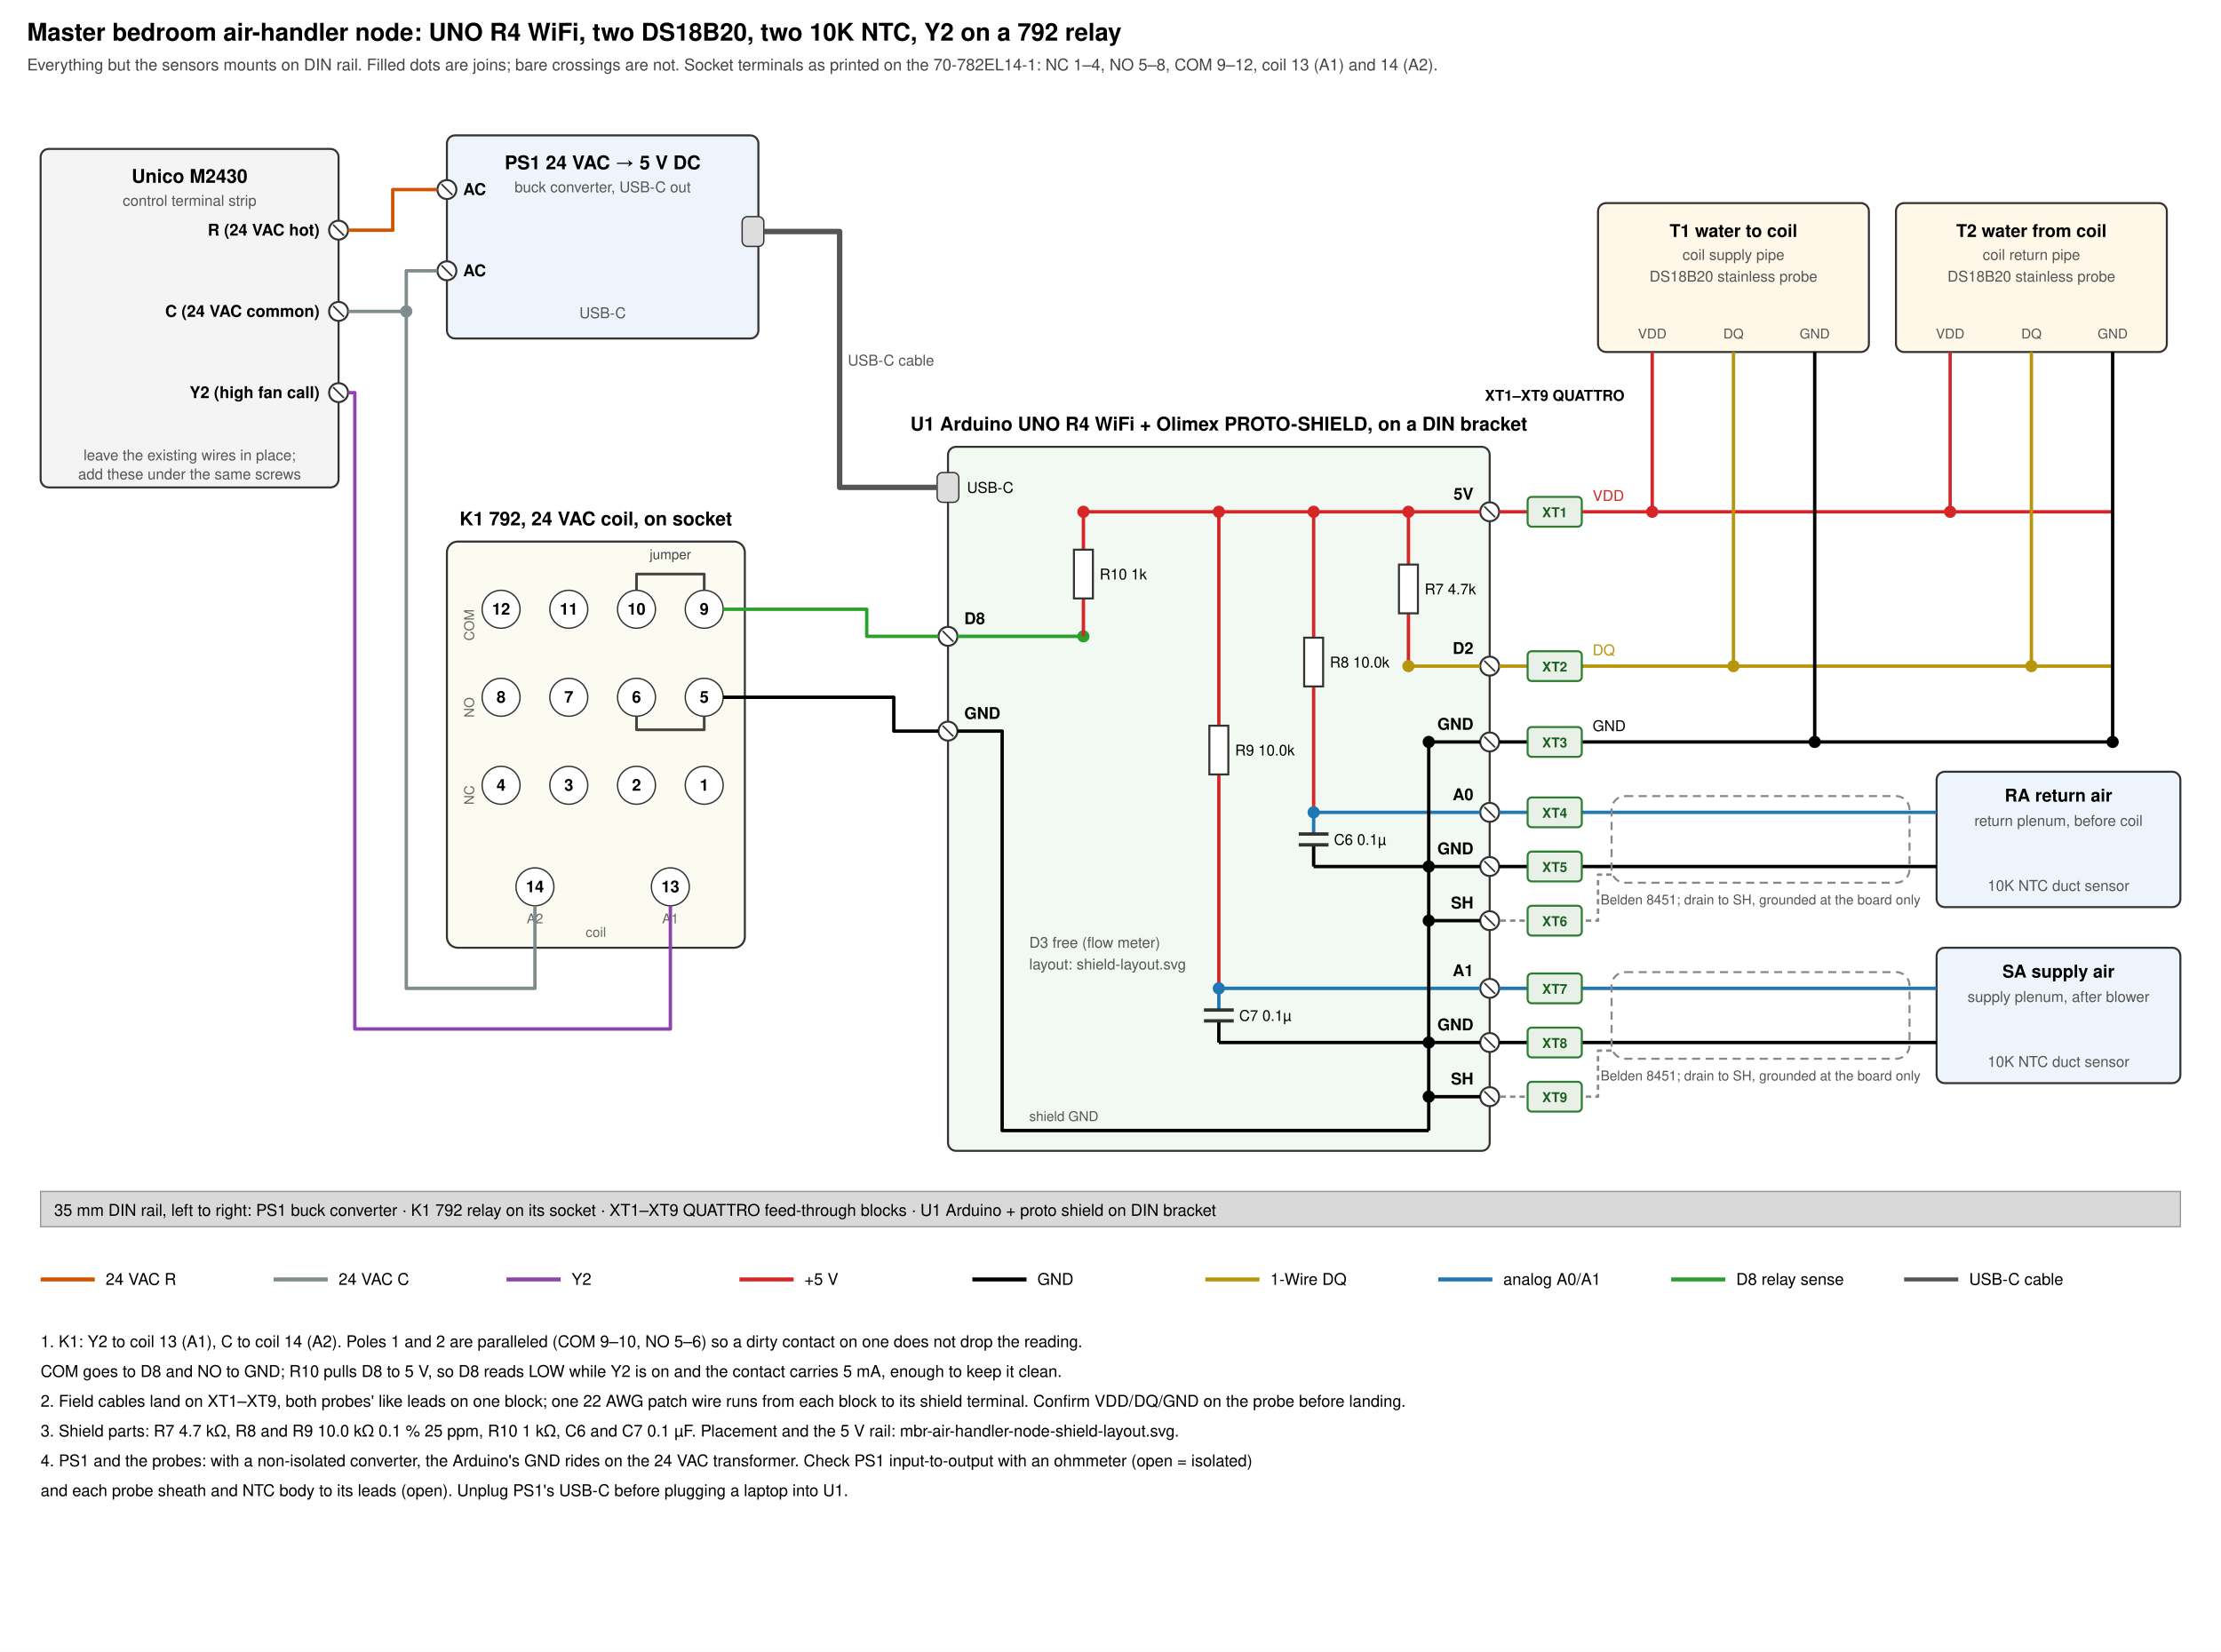
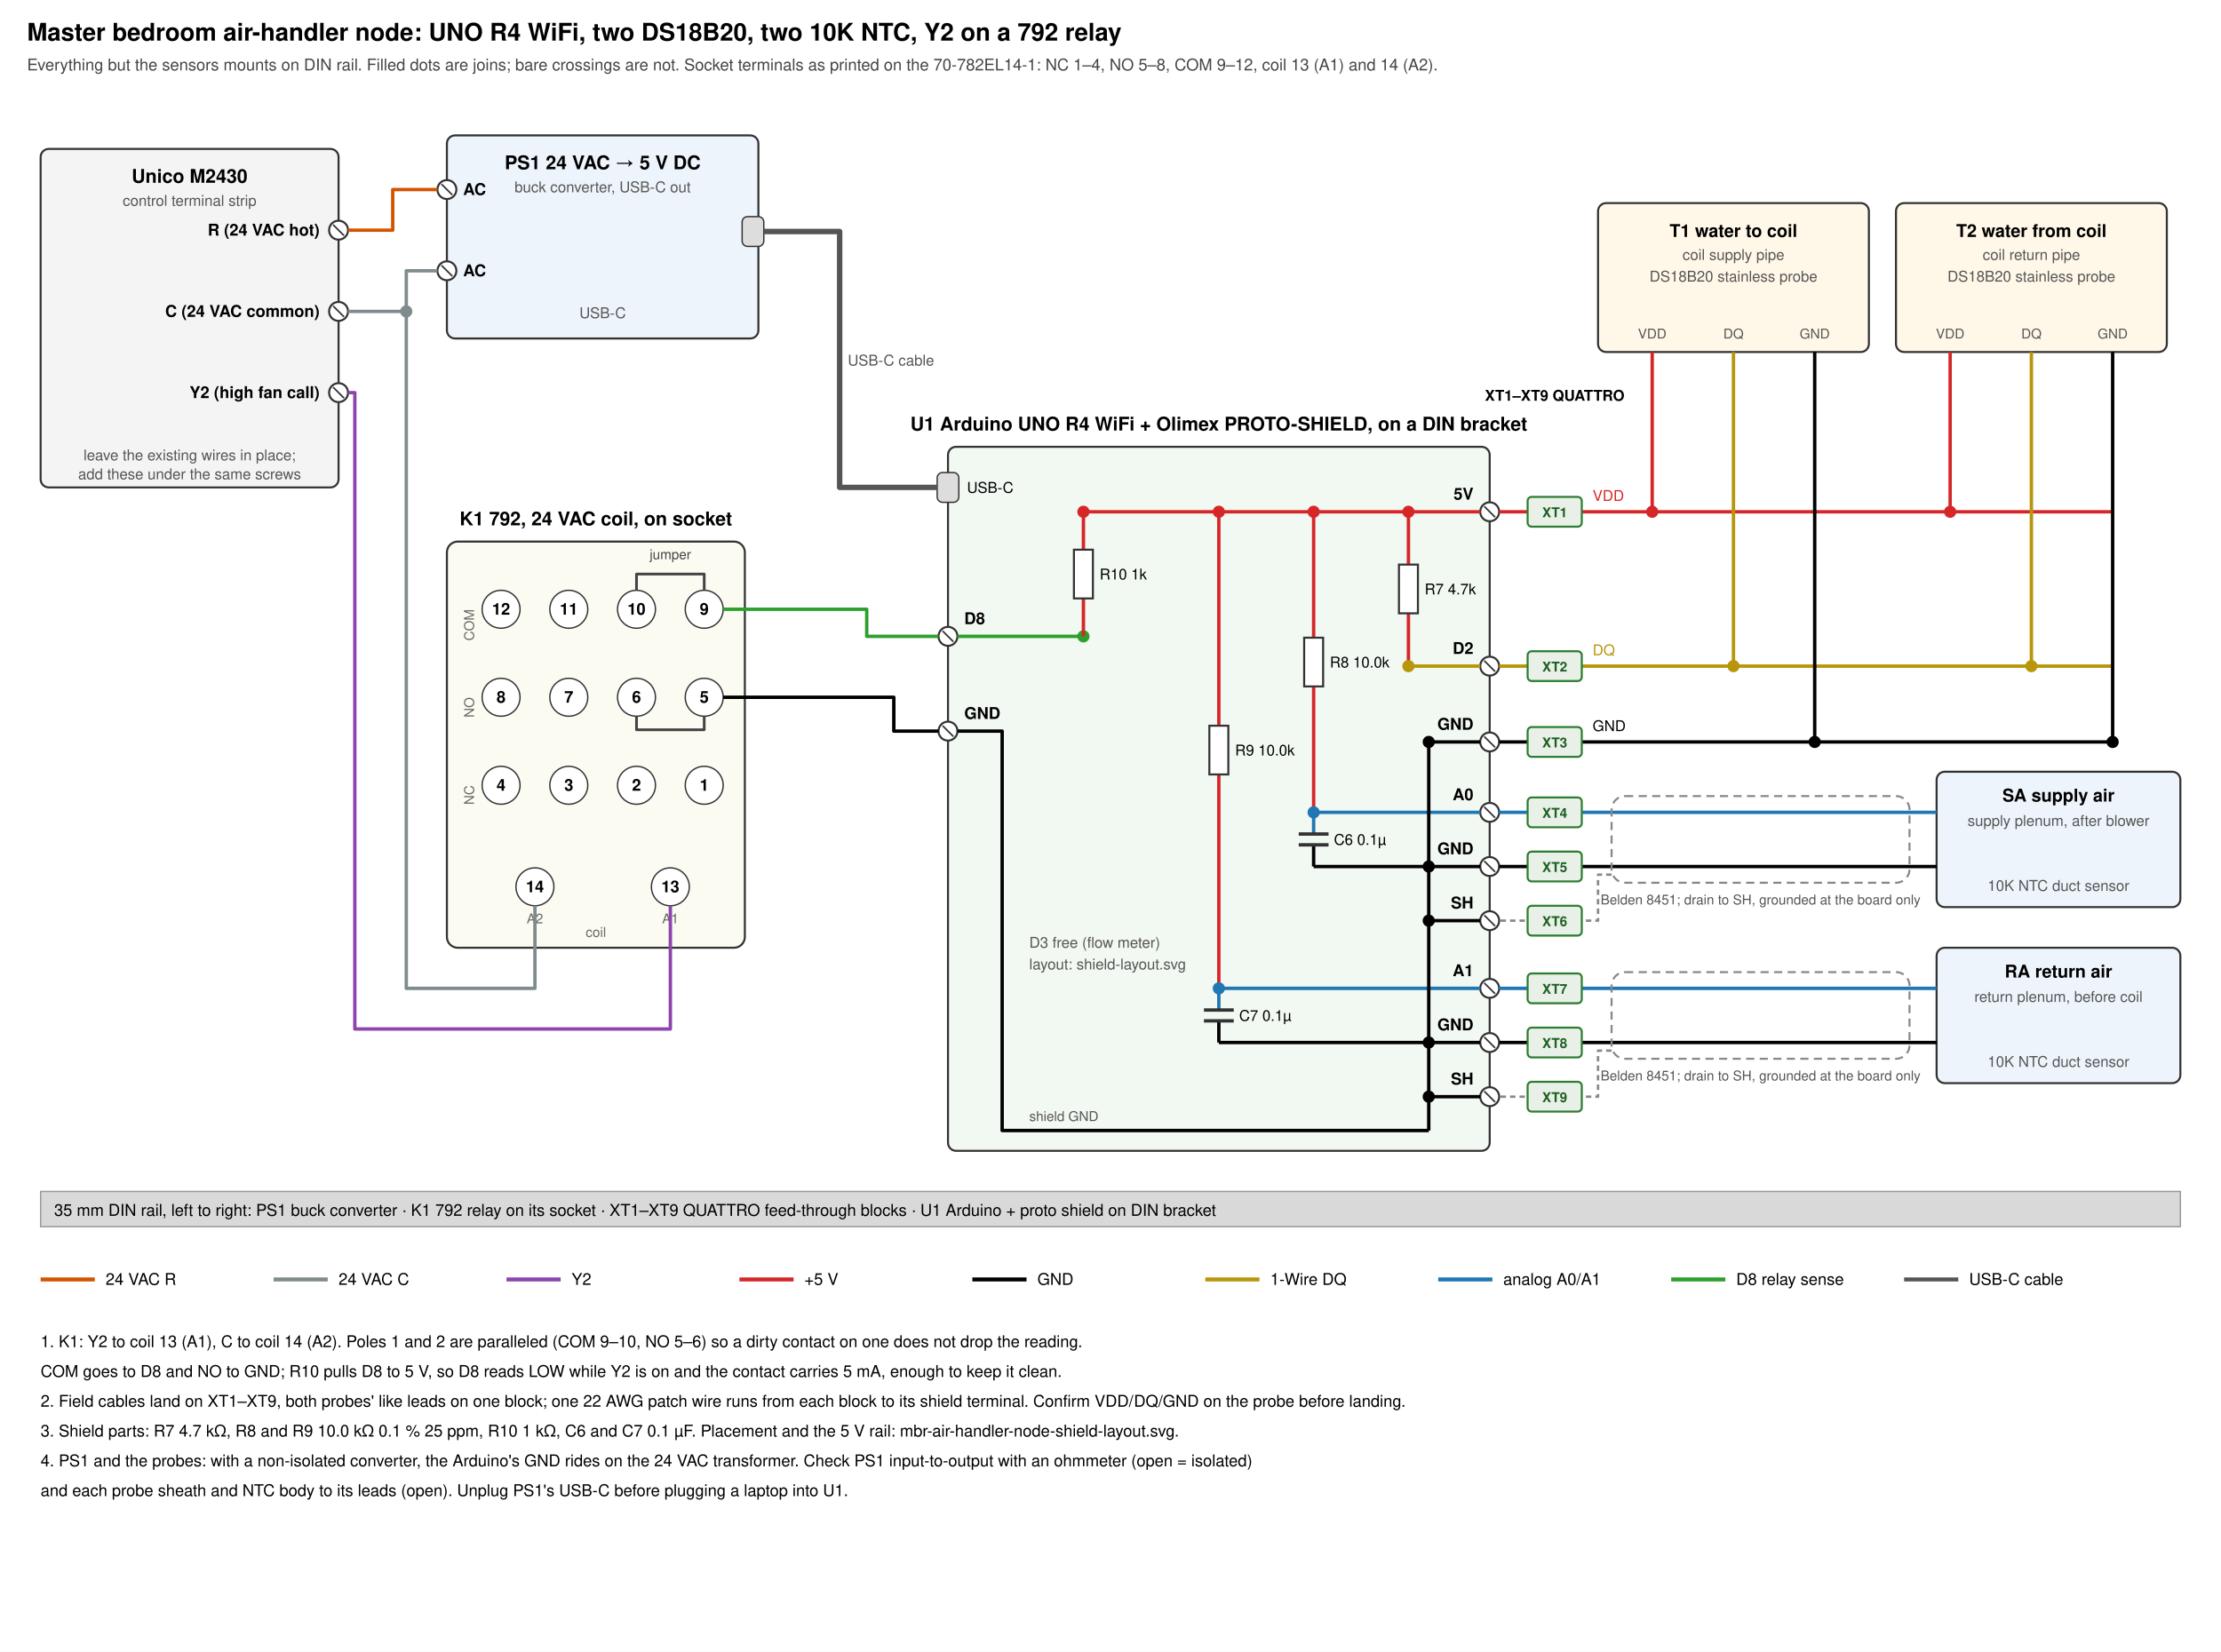
<svg xmlns="http://www.w3.org/2000/svg" width="100%" height="100%" viewBox="0 0 1640 1220" font-family="Helvetica, Arial, sans-serif" font-size="13">
  <rect width="1640" height="1220" fill="#ffffff" />
  <text x="20" y="30" font-size="18" text-anchor="start" font-weight="bold" fill="#000">Master bedroom air-handler node: UNO R4 WiFi, two DS18B20, two 10K NTC, Y2 on a 792 relay</text>
  <text x="20" y="52" font-size="12" text-anchor="start" font-weight="normal" fill="#444">Everything but the sensors mounts on DIN rail. Filled dots are joins; bare crossings are not. Socket terminals as printed on the 70-782EL14-1: NC 1–4, NO 5–8, COM 9–12, coil 13 (A1) and 14 (A2).</text>
  <rect x="30" y="110" width="220" height="250" rx="6" fill="#f4f4f4" stroke="#333" stroke-width="1.5" />
  <text x="140" y="135" font-size="14" text-anchor="middle" font-weight="bold" fill="#000">Unico M2430</text>
  <text x="140" y="152" font-size="11" text-anchor="middle" font-weight="normal" fill="#555">control terminal strip</text>
  <circle cx="250" cy="170" r="7" fill="#fff" stroke="#333" stroke-width="1.5" />
  <line x1="246" y1="166" x2="254" y2="174" stroke="#333" stroke-width="1.2" />
  <text x="236" y="174" text-anchor="end" font-size="12" font-weight="bold">R  (24 VAC hot)</text>
  <circle cx="250" cy="230" r="7" fill="#fff" stroke="#333" stroke-width="1.5" />
  <line x1="246" y1="226" x2="254" y2="234" stroke="#333" stroke-width="1.2" />
  <text x="236" y="234" text-anchor="end" font-size="12" font-weight="bold">C  (24 VAC common)</text>
  <circle cx="250" cy="290" r="7" fill="#fff" stroke="#333" stroke-width="1.5" />
  <line x1="246" y1="286" x2="254" y2="294" stroke="#333" stroke-width="1.2" />
  <text x="236" y="294" text-anchor="end" font-size="12" font-weight="bold">Y2 (high fan call)</text>
  <text x="140" y="340" font-size="11" text-anchor="middle" font-weight="normal" fill="#555">leave the existing wires in place;</text>
  <text x="140" y="354" font-size="11" text-anchor="middle" font-weight="normal" fill="#555">add these under the same screws</text>
  <rect x="330" y="100" width="230" height="150" rx="6" fill="#eef4fb" stroke="#333" stroke-width="1.5" />
  <text x="445" y="125" font-size="14" text-anchor="middle" font-weight="bold" fill="#000">PS1  24 VAC → 5 V DC</text>
  <text x="445" y="142" font-size="11" text-anchor="middle" font-weight="normal" fill="#555">buck converter, USB-C out</text>
  <circle cx="330" cy="140" r="7" fill="#fff" stroke="#333" stroke-width="1.5" />
  <line x1="326" y1="136" x2="334" y2="144" stroke="#333" stroke-width="1.2" />
  <text x="342" y="144" text-anchor="start" font-size="12" font-weight="bold">AC</text>
  <circle cx="330" cy="200" r="7" fill="#fff" stroke="#333" stroke-width="1.5" />
  <line x1="326" y1="196" x2="334" y2="204" stroke="#333" stroke-width="1.2" />
  <text x="342" y="204" text-anchor="start" font-size="12" font-weight="bold">AC</text>
  <rect x="548" y="160" width="16" height="22" rx="4" fill="#ddd" stroke="#333" />
  <text x="445" y="235" font-size="11" text-anchor="middle" font-weight="normal" fill="#555">USB-C</text>
  <polyline points="257,170 290,170 290,140 323,140" fill="none" stroke="#d35400" stroke-width="2.5" stroke-linejoin="round" />
  <polyline points="257,230 300,230 300,200 323,200" fill="none" stroke="#7f8c8d" stroke-width="2.5" stroke-linejoin="round" />
  <circle cx="300" cy="230" r="4.5" fill="#7f8c8d" />
  <rect x="330" y="400" width="220" height="300" rx="8" fill="#fbfbf2" stroke="#333" stroke-width="1.5" />
  <circle cx="370" cy="450" r="14" fill="#fff" stroke="#333" />
  <text x="370" y="454" font-size="12" text-anchor="middle" font-weight="bold" fill="#000">12</text>
  <circle cx="420" cy="450" r="14" fill="#fff" stroke="#333" />
  <text x="420" y="454" font-size="12" text-anchor="middle" font-weight="bold" fill="#000">11</text>
  <circle cx="470" cy="450" r="14" fill="#fff" stroke="#333" />
  <text x="470" y="454" font-size="12" text-anchor="middle" font-weight="bold" fill="#000">10</text>
  <circle cx="520" cy="450" r="14" fill="#fff" stroke="#333" />
  <text x="520" y="454" font-size="12" text-anchor="middle" font-weight="bold" fill="#000">9</text>
  <circle cx="370" cy="515" r="14" fill="#fff" stroke="#333" />
  <text x="370" y="519" font-size="12" text-anchor="middle" font-weight="bold" fill="#000">8</text>
  <circle cx="420" cy="515" r="14" fill="#fff" stroke="#333" />
  <text x="420" y="519" font-size="12" text-anchor="middle" font-weight="bold" fill="#000">7</text>
  <circle cx="470" cy="515" r="14" fill="#fff" stroke="#333" />
  <text x="470" y="519" font-size="12" text-anchor="middle" font-weight="bold" fill="#000">6</text>
  <circle cx="520" cy="515" r="14" fill="#fff" stroke="#333" />
  <text x="520" y="519" font-size="12" text-anchor="middle" font-weight="bold" fill="#000">5</text>
  <circle cx="370" cy="580" r="14" fill="#fff" stroke="#333" />
  <text x="370" y="584" font-size="12" text-anchor="middle" font-weight="bold" fill="#000">4</text>
  <circle cx="420" cy="580" r="14" fill="#fff" stroke="#333" />
  <text x="420" y="584" font-size="12" text-anchor="middle" font-weight="bold" fill="#000">3</text>
  <circle cx="470" cy="580" r="14" fill="#fff" stroke="#333" />
  <text x="470" y="584" font-size="12" text-anchor="middle" font-weight="bold" fill="#000">2</text>
  <circle cx="520" cy="580" r="14" fill="#fff" stroke="#333" />
  <text x="520" y="584" font-size="12" text-anchor="middle" font-weight="bold" fill="#000">1</text>
  <circle cx="395" cy="655" r="14" fill="#fff" stroke="#333" />
  <text x="395" y="659" font-size="12" text-anchor="middle" font-weight="bold" fill="#000">14</text>
  <circle cx="495" cy="655" r="14" fill="#fff" stroke="#333" />
  <text x="495" y="659" font-size="12" text-anchor="middle" font-weight="bold" fill="#000">13</text>
  <text x="350" y="450" font-size="10" fill="#666" text-anchor="end" transform="rotate(-90 350 450)">COM</text>
  <text x="350" y="515" font-size="10" fill="#666" text-anchor="end" transform="rotate(-90 350 515)">NO</text>
  <text x="350" y="580" font-size="10" fill="#666" text-anchor="end" transform="rotate(-90 350 580)">NC</text>
  <text x="395" y="682" font-size="10" text-anchor="middle" font-weight="normal" fill="#666">A2</text>
  <text x="495" y="682" font-size="10" text-anchor="middle" font-weight="normal" fill="#666">A1</text>
  <text x="440" y="692" font-size="10" text-anchor="middle" font-weight="normal" fill="#666">coil</text>
  <text x="440" y="388" font-size="14" text-anchor="middle" font-weight="bold" fill="#000">K1  792, 24 VAC coil, on socket</text>
  <polyline points="257,290 262,290 262,760 495,760 495,669" fill="none" stroke="#8e44ad" stroke-width="2.5" stroke-linejoin="round" />
  <polyline points="300,230 300,730 395,730 395,669" fill="none" stroke="#7f8c8d" stroke-width="2.5" stroke-linejoin="round" />
  <polyline points="470,436 470,424 520,424 520,436" fill="none" stroke="#444" stroke-width="2" stroke-linejoin="round" />
  <polyline points="470,529 470,539 520,539 520,529" fill="none" stroke="#444" stroke-width="2" stroke-linejoin="round" />
  <text x="495" y="413" font-size="10" text-anchor="middle" font-weight="normal" fill="#444">jumper</text>
  <rect x="700" y="330" width="400" height="520" rx="6" fill="#f2f8f2" stroke="#333" stroke-width="1.5" />
  <text x="900" y="318" font-size="14" text-anchor="middle" font-weight="bold" fill="#000">U1  Arduino UNO R4 WiFi + Olimex PROTO-SHIELD, on a DIN bracket</text>
  <rect x="692" y="349" width="16" height="22" rx="4" fill="#ddd" stroke="#333" />
  <text x="714" y="364" font-size="11" text-anchor="start" font-weight="normal" fill="#000">USB-C</text>
  <polyline points="564,171 620,171 620,360 692,360" fill="none" stroke="#555555" stroke-width="4" stroke-linejoin="round" />
  <text x="626" y="270" font-size="11" text-anchor="start" font-weight="normal" fill="#555">USB-C cable</text>
  <circle cx="700" cy="470" r="7" fill="#fff" stroke="#333" stroke-width="1.5" />
  <line x1="696" y1="466" x2="704" y2="474" stroke="#333" stroke-width="1.2" />
  <text x="712" y="461" text-anchor="start" font-size="12" font-weight="bold">D8</text>
  <circle cx="700" cy="540" r="7" fill="#fff" stroke="#333" stroke-width="1.5" />
  <line x1="696" y1="536" x2="704" y2="544" stroke="#333" stroke-width="1.2" />
  <text x="712" y="531" text-anchor="start" font-size="12" font-weight="bold">GND</text>
  <polyline points="534,450 640,450 640,470 693,470" fill="none" stroke="#2ca02c" stroke-width="2.5" stroke-linejoin="round" />
  <polyline points="534,515 660,515 660,540 693,540" fill="none" stroke="#000000" stroke-width="2.5" stroke-linejoin="round" />
  <circle cx="1100" cy="378" r="7" fill="#fff" stroke="#333" stroke-width="1.5" />
  <line x1="1096" y1="374" x2="1104" y2="382" stroke="#333" stroke-width="1.2" />
  <text x="1088" y="369" text-anchor="end" font-size="12" font-weight="bold">5V</text>
  <circle cx="1100" cy="492" r="7" fill="#fff" stroke="#333" stroke-width="1.5" />
  <line x1="1096" y1="488" x2="1104" y2="496" stroke="#333" stroke-width="1.2" />
  <text x="1088" y="483" text-anchor="end" font-size="12" font-weight="bold">D2</text>
  <circle cx="1100" cy="548" r="7" fill="#fff" stroke="#333" stroke-width="1.5" />
  <line x1="1096" y1="544" x2="1104" y2="552" stroke="#333" stroke-width="1.2" />
  <text x="1088" y="539" text-anchor="end" font-size="12" font-weight="bold">GND</text>
  <circle cx="1100" cy="600" r="7" fill="#fff" stroke="#333" stroke-width="1.5" />
  <line x1="1096" y1="596" x2="1104" y2="604" stroke="#333" stroke-width="1.2" />
  <text x="1088" y="591" text-anchor="end" font-size="12" font-weight="bold">A0</text>
  <circle cx="1100" cy="640" r="7" fill="#fff" stroke="#333" stroke-width="1.5" />
  <line x1="1096" y1="636" x2="1104" y2="644" stroke="#333" stroke-width="1.2" />
  <text x="1088" y="631" text-anchor="end" font-size="12" font-weight="bold">GND</text>
  <circle cx="1100" cy="680" r="7" fill="#fff" stroke="#333" stroke-width="1.5" />
  <line x1="1096" y1="676" x2="1104" y2="684" stroke="#333" stroke-width="1.2" />
  <text x="1088" y="671" text-anchor="end" font-size="12" font-weight="bold">SH</text>
  <circle cx="1100" cy="730" r="7" fill="#fff" stroke="#333" stroke-width="1.5" />
  <line x1="1096" y1="726" x2="1104" y2="734" stroke="#333" stroke-width="1.2" />
  <text x="1088" y="721" text-anchor="end" font-size="12" font-weight="bold">A1</text>
  <circle cx="1100" cy="770" r="7" fill="#fff" stroke="#333" stroke-width="1.5" />
  <line x1="1096" y1="766" x2="1104" y2="774" stroke="#333" stroke-width="1.2" />
  <text x="1088" y="761" text-anchor="end" font-size="12" font-weight="bold">GND</text>
  <circle cx="1100" cy="810" r="7" fill="#fff" stroke="#333" stroke-width="1.5" />
  <line x1="1096" y1="806" x2="1104" y2="814" stroke="#333" stroke-width="1.2" />
  <text x="1088" y="801" text-anchor="end" font-size="12" font-weight="bold">SH</text>
  <polyline points="800,378 1093,378" fill="none" stroke="#d62728" stroke-width="2.5" stroke-linejoin="round" />
  <polyline points="707,470 800,470" fill="none" stroke="#2ca02c" stroke-width="2.5" stroke-linejoin="round" />
  <circle cx="800" cy="470" r="4.5" fill="#2ca02c" />
  <polyline points="800,378 800,406.0" fill="none" stroke="#d62728" stroke-width="2.5" stroke-linejoin="round" />
  <polyline points="800,442.0 800,470" fill="none" stroke="#d62728" stroke-width="2.5" stroke-linejoin="round" />
  <rect x="793" y="406.0" width="14" height="36" fill="#fff" stroke="#333" stroke-width="1.5" />
  <text x="812" y="428.0" font-size="11" text-anchor="start" font-weight="normal" fill="#000">R10 1k</text>
  <circle cx="800" cy="378" r="4.5" fill="#d62728" />
  <polyline points="1040,378 1040,417.0" fill="none" stroke="#d62728" stroke-width="2.5" stroke-linejoin="round" />
  <polyline points="1040,453.0 1040,492" fill="none" stroke="#d62728" stroke-width="2.5" stroke-linejoin="round" />
  <rect x="1033" y="417.0" width="14" height="36" fill="#fff" stroke="#333" stroke-width="1.5" />
  <text x="1052" y="439.0" font-size="11" text-anchor="start" font-weight="normal" fill="#000">R7 4.7k</text>
  <circle cx="1040" cy="378" r="4.5" fill="#d62728" />
  <polyline points="1040,492 1093,492" fill="none" stroke="#b8960b" stroke-width="2.5" stroke-linejoin="round" />
  <circle cx="1040" cy="492" r="4.5" fill="#b8960b" />
  <polyline points="970,378 970,471.0" fill="none" stroke="#d62728" stroke-width="2.5" stroke-linejoin="round" />
  <polyline points="970,507.0 970,600" fill="none" stroke="#d62728" stroke-width="2.5" stroke-linejoin="round" />
  <rect x="963" y="471.0" width="14" height="36" fill="#fff" stroke="#333" stroke-width="1.5" />
  <text x="982" y="493.0" font-size="11" text-anchor="start" font-weight="normal" fill="#000">R8 10.0k</text>
  <circle cx="970" cy="378" r="4.5" fill="#d62728" />
  <polyline points="970,600 1093,600" fill="none" stroke="#1f77b4" stroke-width="2.5" stroke-linejoin="round" />
  <circle cx="970" cy="600" r="4.5" fill="#1f77b4" />
  <polyline points="970,600 970,616.0" fill="none" stroke="#1f77b4" stroke-width="2.5" stroke-linejoin="round" />
  <polyline points="970,624.0 970,640" fill="none" stroke="#000000" stroke-width="2.5" stroke-linejoin="round" />
  <line x1="959" y1="616.0" x2="981" y2="616.0" stroke="#333" stroke-width="2.5" />
  <line x1="959" y1="624.0" x2="981" y2="624.0" stroke="#333" stroke-width="2.5" />
  <text x="985" y="624.0" font-size="11" text-anchor="start" font-weight="normal" fill="#000">C6 0.1µ</text>
  <polyline points="970,640 1093,640" fill="none" stroke="#000000" stroke-width="2.5" stroke-linejoin="round" />
  <polyline points="900,378 900,536.0" fill="none" stroke="#d62728" stroke-width="2.5" stroke-linejoin="round" />
  <polyline points="900,572.0 900,730" fill="none" stroke="#d62728" stroke-width="2.5" stroke-linejoin="round" />
  <rect x="893" y="536.0" width="14" height="36" fill="#fff" stroke="#333" stroke-width="1.5" />
  <text x="912" y="558.0" font-size="11" text-anchor="start" font-weight="normal" fill="#000">R9 10.0k</text>
  <circle cx="900" cy="378" r="4.5" fill="#d62728" />
  <polyline points="900,730 1093,730" fill="none" stroke="#1f77b4" stroke-width="2.5" stroke-linejoin="round" />
  <circle cx="900" cy="730" r="4.5" fill="#1f77b4" />
  <polyline points="900,730 900,746.0" fill="none" stroke="#1f77b4" stroke-width="2.5" stroke-linejoin="round" />
  <polyline points="900,754.0 900,770" fill="none" stroke="#000000" stroke-width="2.5" stroke-linejoin="round" />
  <line x1="889" y1="746.0" x2="911" y2="746.0" stroke="#333" stroke-width="2.5" />
  <line x1="889" y1="754.0" x2="911" y2="754.0" stroke="#333" stroke-width="2.5" />
  <text x="915" y="754.0" font-size="11" text-anchor="start" font-weight="normal" fill="#000">C7 0.1µ</text>
  <polyline points="900,770 1093,770" fill="none" stroke="#000000" stroke-width="2.5" stroke-linejoin="round" />
  <polyline points="1055,548 1055,835" fill="none" stroke="#000000" stroke-width="2.5" stroke-linejoin="round" />
  <polyline points="1093,548 1055,548" fill="none" stroke="#000000" stroke-width="2.5" stroke-linejoin="round" />
  <polyline points="1055,680 1093,680" fill="none" stroke="#000000" stroke-width="2.5" stroke-linejoin="round" />
  <polyline points="1055,810 1093,810" fill="none" stroke="#000000" stroke-width="2.5" stroke-linejoin="round" />
  <circle cx="1055" cy="548" r="4.5" fill="#000" />
  <circle cx="1055" cy="640" r="4.5" fill="#000" />
  <circle cx="1055" cy="680" r="4.5" fill="#000" />
  <circle cx="1055" cy="770" r="4.5" fill="#000" />
  <circle cx="1055" cy="810" r="4.5" fill="#000" />
  <polyline points="707,540 740,540 740,835 1055,835" fill="none" stroke="#000000" stroke-width="2.5" stroke-linejoin="round" />
  <text x="760" y="828" font-size="10" text-anchor="start" font-weight="normal" fill="#555">shield GND</text>
  <text x="760" y="700" font-size="11" text-anchor="start" font-weight="normal" fill="#555">D3 free (flow meter)</text>
  <text x="760" y="716" font-size="11" text-anchor="start" font-weight="normal" fill="#555">layout: shield-layout.svg</text>
  <polyline points="1107,378 1560,378" fill="none" stroke="#d62728" stroke-width="2.5" stroke-linejoin="round" />
  <polyline points="1107,492 1560,492" fill="none" stroke="#b8960b" stroke-width="2.5" stroke-linejoin="round" />
  <polyline points="1107,548 1560,548" fill="none" stroke="#000000" stroke-width="2.5" stroke-linejoin="round" />
  <text x="1176" y="370" font-size="11" text-anchor="start" font-weight="normal" fill="#d62728">VDD</text>
  <text x="1176" y="484" font-size="11" text-anchor="start" font-weight="normal" fill="#b8960b">DQ</text>
  <text x="1176" y="540" font-size="11" text-anchor="start" font-weight="normal" fill="#000">GND</text>
  <rect x="1180" y="150" width="200" height="110" rx="6" fill="#fff8e8" stroke="#333" stroke-width="1.5" />
  <text x="1280" y="175" font-size="13" text-anchor="middle" font-weight="bold" fill="#000">T1  water to coil</text>
  <text x="1280" y="192" font-size="11" text-anchor="middle" font-weight="normal" fill="#555">coil supply pipe</text>
  <text x="1280" y="208" font-size="11" text-anchor="middle" font-weight="normal" fill="#555">DS18B20 stainless probe</text>
  <polyline points="1220,260 1220,378" fill="none" stroke="#d62728" stroke-width="2.5" stroke-linejoin="round" />
  <circle cx="1220" cy="378" r="4.5" fill="#d62728" />
  <text x="1220" y="250" font-size="10" text-anchor="middle" font-weight="normal" fill="#555">VDD</text>
  <polyline points="1280,260 1280,492" fill="none" stroke="#b8960b" stroke-width="2.5" stroke-linejoin="round" />
  <circle cx="1280" cy="492" r="4.5" fill="#b8960b" />
  <text x="1280" y="250" font-size="10" text-anchor="middle" font-weight="normal" fill="#555">DQ</text>
  <polyline points="1340,260 1340,548" fill="none" stroke="#000000" stroke-width="2.5" stroke-linejoin="round" />
  <circle cx="1340" cy="548" r="4.5" fill="#000000" />
  <text x="1340" y="250" font-size="10" text-anchor="middle" font-weight="normal" fill="#555">GND</text>
  <rect x="1400" y="150" width="200" height="110" rx="6" fill="#fff8e8" stroke="#333" stroke-width="1.5" />
  <text x="1500" y="175" font-size="13" text-anchor="middle" font-weight="bold" fill="#000">T2  water from coil</text>
  <text x="1500" y="192" font-size="11" text-anchor="middle" font-weight="normal" fill="#555">coil return pipe</text>
  <text x="1500" y="208" font-size="11" text-anchor="middle" font-weight="normal" fill="#555">DS18B20 stainless probe</text>
  <polyline points="1440,260 1440,378" fill="none" stroke="#d62728" stroke-width="2.5" stroke-linejoin="round" />
  <circle cx="1440" cy="378" r="4.5" fill="#d62728" />
  <text x="1440" y="250" font-size="10" text-anchor="middle" font-weight="normal" fill="#555">VDD</text>
  <polyline points="1500,260 1500,492" fill="none" stroke="#b8960b" stroke-width="2.5" stroke-linejoin="round" />
  <circle cx="1500" cy="492" r="4.5" fill="#b8960b" />
  <text x="1500" y="250" font-size="10" text-anchor="middle" font-weight="normal" fill="#555">DQ</text>
  <polyline points="1560,260 1560,548" fill="none" stroke="#000000" stroke-width="2.5" stroke-linejoin="round" />
  <circle cx="1560" cy="548" r="4.5" fill="#000000" />
  <text x="1560" y="250" font-size="10" text-anchor="middle" font-weight="normal" fill="#555">GND</text>
  <rect x="1430" y="570" width="180" height="100" rx="6" fill="#eef4fb" stroke="#333" stroke-width="1.5" />
-   <text x="1520" y="592" font-size="13" text-anchor="middle" font-weight="bold" fill="#000">RA  return air</text>
-   <text x="1520" y="610" font-size="11" text-anchor="middle" font-weight="normal" fill="#555">return plenum, before coil</text>
+   <text x="1520" y="592" font-size="13" text-anchor="middle" font-weight="bold" fill="#000">SA  supply air</text>
+   <text x="1520" y="610" font-size="11" text-anchor="middle" font-weight="normal" fill="#555">supply plenum, after blower</text>
  <text x="1520" y="658" font-size="11" text-anchor="middle" font-weight="normal" fill="#555">10K NTC duct sensor</text>
  <polyline points="1107,600 1430,600" fill="none" stroke="#1f77b4" stroke-width="2.5" stroke-linejoin="round" />
  <polyline points="1107,640 1430,640" fill="none" stroke="#000000" stroke-width="2.5" stroke-linejoin="round" />
  <rect x="1190" y="588" width="220" height="64" rx="10" fill="none" stroke="#888" stroke-width="1.5" stroke-dasharray="6 4" />
  <polyline points="1190,646 1180,646 1180,680 1107,680" fill="none" stroke="#888" stroke-width="1.8" stroke-linejoin="round" stroke-dasharray="4 3" />
  <text x="1300" y="668" font-size="10" text-anchor="middle" font-weight="normal" fill="#555">Belden 8451; drain to SH, grounded at the board only</text>
  <rect x="1430" y="700" width="180" height="100" rx="6" fill="#eef4fb" stroke="#333" stroke-width="1.5" />
-   <text x="1520" y="722" font-size="13" text-anchor="middle" font-weight="bold" fill="#000">SA  supply air</text>
-   <text x="1520" y="740" font-size="11" text-anchor="middle" font-weight="normal" fill="#555">supply plenum, after blower</text>
+   <text x="1520" y="722" font-size="13" text-anchor="middle" font-weight="bold" fill="#000">RA  return air</text>
+   <text x="1520" y="740" font-size="11" text-anchor="middle" font-weight="normal" fill="#555">return plenum, before coil</text>
  <text x="1520" y="788" font-size="11" text-anchor="middle" font-weight="normal" fill="#555">10K NTC duct sensor</text>
  <polyline points="1107,730 1430,730" fill="none" stroke="#1f77b4" stroke-width="2.5" stroke-linejoin="round" />
  <polyline points="1107,770 1430,770" fill="none" stroke="#000000" stroke-width="2.5" stroke-linejoin="round" />
  <rect x="1190" y="718" width="220" height="64" rx="10" fill="none" stroke="#888" stroke-width="1.5" stroke-dasharray="6 4" />
  <polyline points="1190,776 1180,776 1180,810 1107,810" fill="none" stroke="#888" stroke-width="1.8" stroke-linejoin="round" stroke-dasharray="4 3" />
  <text x="1300" y="798" font-size="10" text-anchor="middle" font-weight="normal" fill="#555">Belden 8451; drain to SH, grounded at the board only</text>
  <text x="1148" y="296" font-size="11" text-anchor="middle" font-weight="bold" fill="#000">XT1–XT9 QUATTRO</text>
  <rect x="1128" y="367" width="40" height="22" rx="3" fill="#e8f0e8" stroke="#2e7d32" stroke-width="1.5" />
  <text x="1148" y="382" font-size="10" text-anchor="middle" font-weight="bold" fill="#1b5e20">XT1</text>
  <rect x="1128" y="481" width="40" height="22" rx="3" fill="#e8f0e8" stroke="#2e7d32" stroke-width="1.5" />
  <text x="1148" y="496" font-size="10" text-anchor="middle" font-weight="bold" fill="#1b5e20">XT2</text>
  <rect x="1128" y="537" width="40" height="22" rx="3" fill="#e8f0e8" stroke="#2e7d32" stroke-width="1.5" />
  <text x="1148" y="552" font-size="10" text-anchor="middle" font-weight="bold" fill="#1b5e20">XT3</text>
  <rect x="1128" y="589" width="40" height="22" rx="3" fill="#e8f0e8" stroke="#2e7d32" stroke-width="1.5" />
  <text x="1148" y="604" font-size="10" text-anchor="middle" font-weight="bold" fill="#1b5e20">XT4</text>
  <rect x="1128" y="629" width="40" height="22" rx="3" fill="#e8f0e8" stroke="#2e7d32" stroke-width="1.5" />
  <text x="1148" y="644" font-size="10" text-anchor="middle" font-weight="bold" fill="#1b5e20">XT5</text>
  <rect x="1128" y="669" width="40" height="22" rx="3" fill="#e8f0e8" stroke="#2e7d32" stroke-width="1.5" />
  <text x="1148" y="684" font-size="10" text-anchor="middle" font-weight="bold" fill="#1b5e20">XT6</text>
  <rect x="1128" y="719" width="40" height="22" rx="3" fill="#e8f0e8" stroke="#2e7d32" stroke-width="1.5" />
  <text x="1148" y="734" font-size="10" text-anchor="middle" font-weight="bold" fill="#1b5e20">XT7</text>
  <rect x="1128" y="759" width="40" height="22" rx="3" fill="#e8f0e8" stroke="#2e7d32" stroke-width="1.5" />
  <text x="1148" y="774" font-size="10" text-anchor="middle" font-weight="bold" fill="#1b5e20">XT8</text>
  <rect x="1128" y="799" width="40" height="22" rx="3" fill="#e8f0e8" stroke="#2e7d32" stroke-width="1.5" />
  <text x="1148" y="814" font-size="10" text-anchor="middle" font-weight="bold" fill="#1b5e20">XT9</text>
  <rect x="30" y="880" width="1580" height="26" fill="#d9d9d9" stroke="#999" />
  <text x="40" y="898" font-size="12" text-anchor="start" font-weight="normal" fill="#000">35 mm DIN rail, left to right:  PS1 buck converter   ·   K1 792 relay on its socket   ·   XT1–XT9 QUATTRO feed-through blocks   ·   U1 Arduino + proto shield on DIN bracket</text>
  <polyline points="30,945 70,945" fill="none" stroke="#d35400" stroke-width="3" stroke-linejoin="round" />
  <text x="78" y="949" font-size="12" text-anchor="start" font-weight="normal" fill="#000">24 VAC R</text>
  <polyline points="202,945 242,945" fill="none" stroke="#7f8c8d" stroke-width="3" stroke-linejoin="round" />
  <text x="250" y="949" font-size="12" text-anchor="start" font-weight="normal" fill="#000">24 VAC C</text>
  <polyline points="374,945 414,945" fill="none" stroke="#8e44ad" stroke-width="3" stroke-linejoin="round" />
  <text x="422" y="949" font-size="12" text-anchor="start" font-weight="normal" fill="#000">Y2</text>
  <polyline points="546,945 586,945" fill="none" stroke="#d62728" stroke-width="3" stroke-linejoin="round" />
  <text x="594" y="949" font-size="12" text-anchor="start" font-weight="normal" fill="#000">+5 V</text>
  <polyline points="718,945 758,945" fill="none" stroke="#000000" stroke-width="3" stroke-linejoin="round" />
  <text x="766" y="949" font-size="12" text-anchor="start" font-weight="normal" fill="#000">GND</text>
  <polyline points="890,945 930,945" fill="none" stroke="#b8960b" stroke-width="3" stroke-linejoin="round" />
  <text x="938" y="949" font-size="12" text-anchor="start" font-weight="normal" fill="#000">1-Wire DQ</text>
  <polyline points="1062,945 1102,945" fill="none" stroke="#1f77b4" stroke-width="3" stroke-linejoin="round" />
  <text x="1110" y="949" font-size="12" text-anchor="start" font-weight="normal" fill="#000">analog A0/A1</text>
  <polyline points="1234,945 1274,945" fill="none" stroke="#2ca02c" stroke-width="3" stroke-linejoin="round" />
  <text x="1282" y="949" font-size="12" text-anchor="start" font-weight="normal" fill="#000">D8 relay sense</text>
  <polyline points="1406,945 1446,945" fill="none" stroke="#555555" stroke-width="3" stroke-linejoin="round" />
  <text x="1454" y="949" font-size="12" text-anchor="start" font-weight="normal" fill="#000">USB-C cable</text>
  <text x="30" y="995" font-size="12" text-anchor="start" font-weight="normal" fill="#000">1. K1: Y2 to coil 13 (A1), C to coil 14 (A2). Poles 1 and 2 are paralleled (COM 9–10, NO 5–6) so a dirty contact on one does not drop the reading.</text>
  <text x="30" y="1017" font-size="12" text-anchor="start" font-weight="normal" fill="#000">   COM goes to D8 and NO to GND; R10 pulls D8 to 5 V, so D8 reads LOW while Y2 is on and the contact carries 5 mA, enough to keep it clean.</text>
  <text x="30" y="1039" font-size="12" text-anchor="start" font-weight="normal" fill="#000">2. Field cables land on XT1–XT9, both probes' like leads on one block; one 22 AWG patch wire runs from each block to its shield terminal. Confirm VDD/DQ/GND on the probe before landing.</text>
  <text x="30" y="1061" font-size="12" text-anchor="start" font-weight="normal" fill="#000">3. Shield parts: R7 4.7 kΩ, R8 and R9 10.0 kΩ 0.1 % 25 ppm, R10 1 kΩ, C6 and C7 0.1 µF. Placement and the 5 V rail: mbr-air-handler-node-shield-layout.svg.</text>
  <text x="30" y="1083" font-size="12" text-anchor="start" font-weight="normal" fill="#000">4. PS1 and the probes: with a non-isolated converter, the Arduino's GND rides on the 24 VAC transformer. Check PS1 input-to-output with an ohmmeter (open = isolated)</text>
  <text x="30" y="1105" font-size="12" text-anchor="start" font-weight="normal" fill="#000">   and each probe sheath and NTC body to its leads (open). Unplug PS1's USB-C before plugging a laptop into U1.</text>
</svg>
